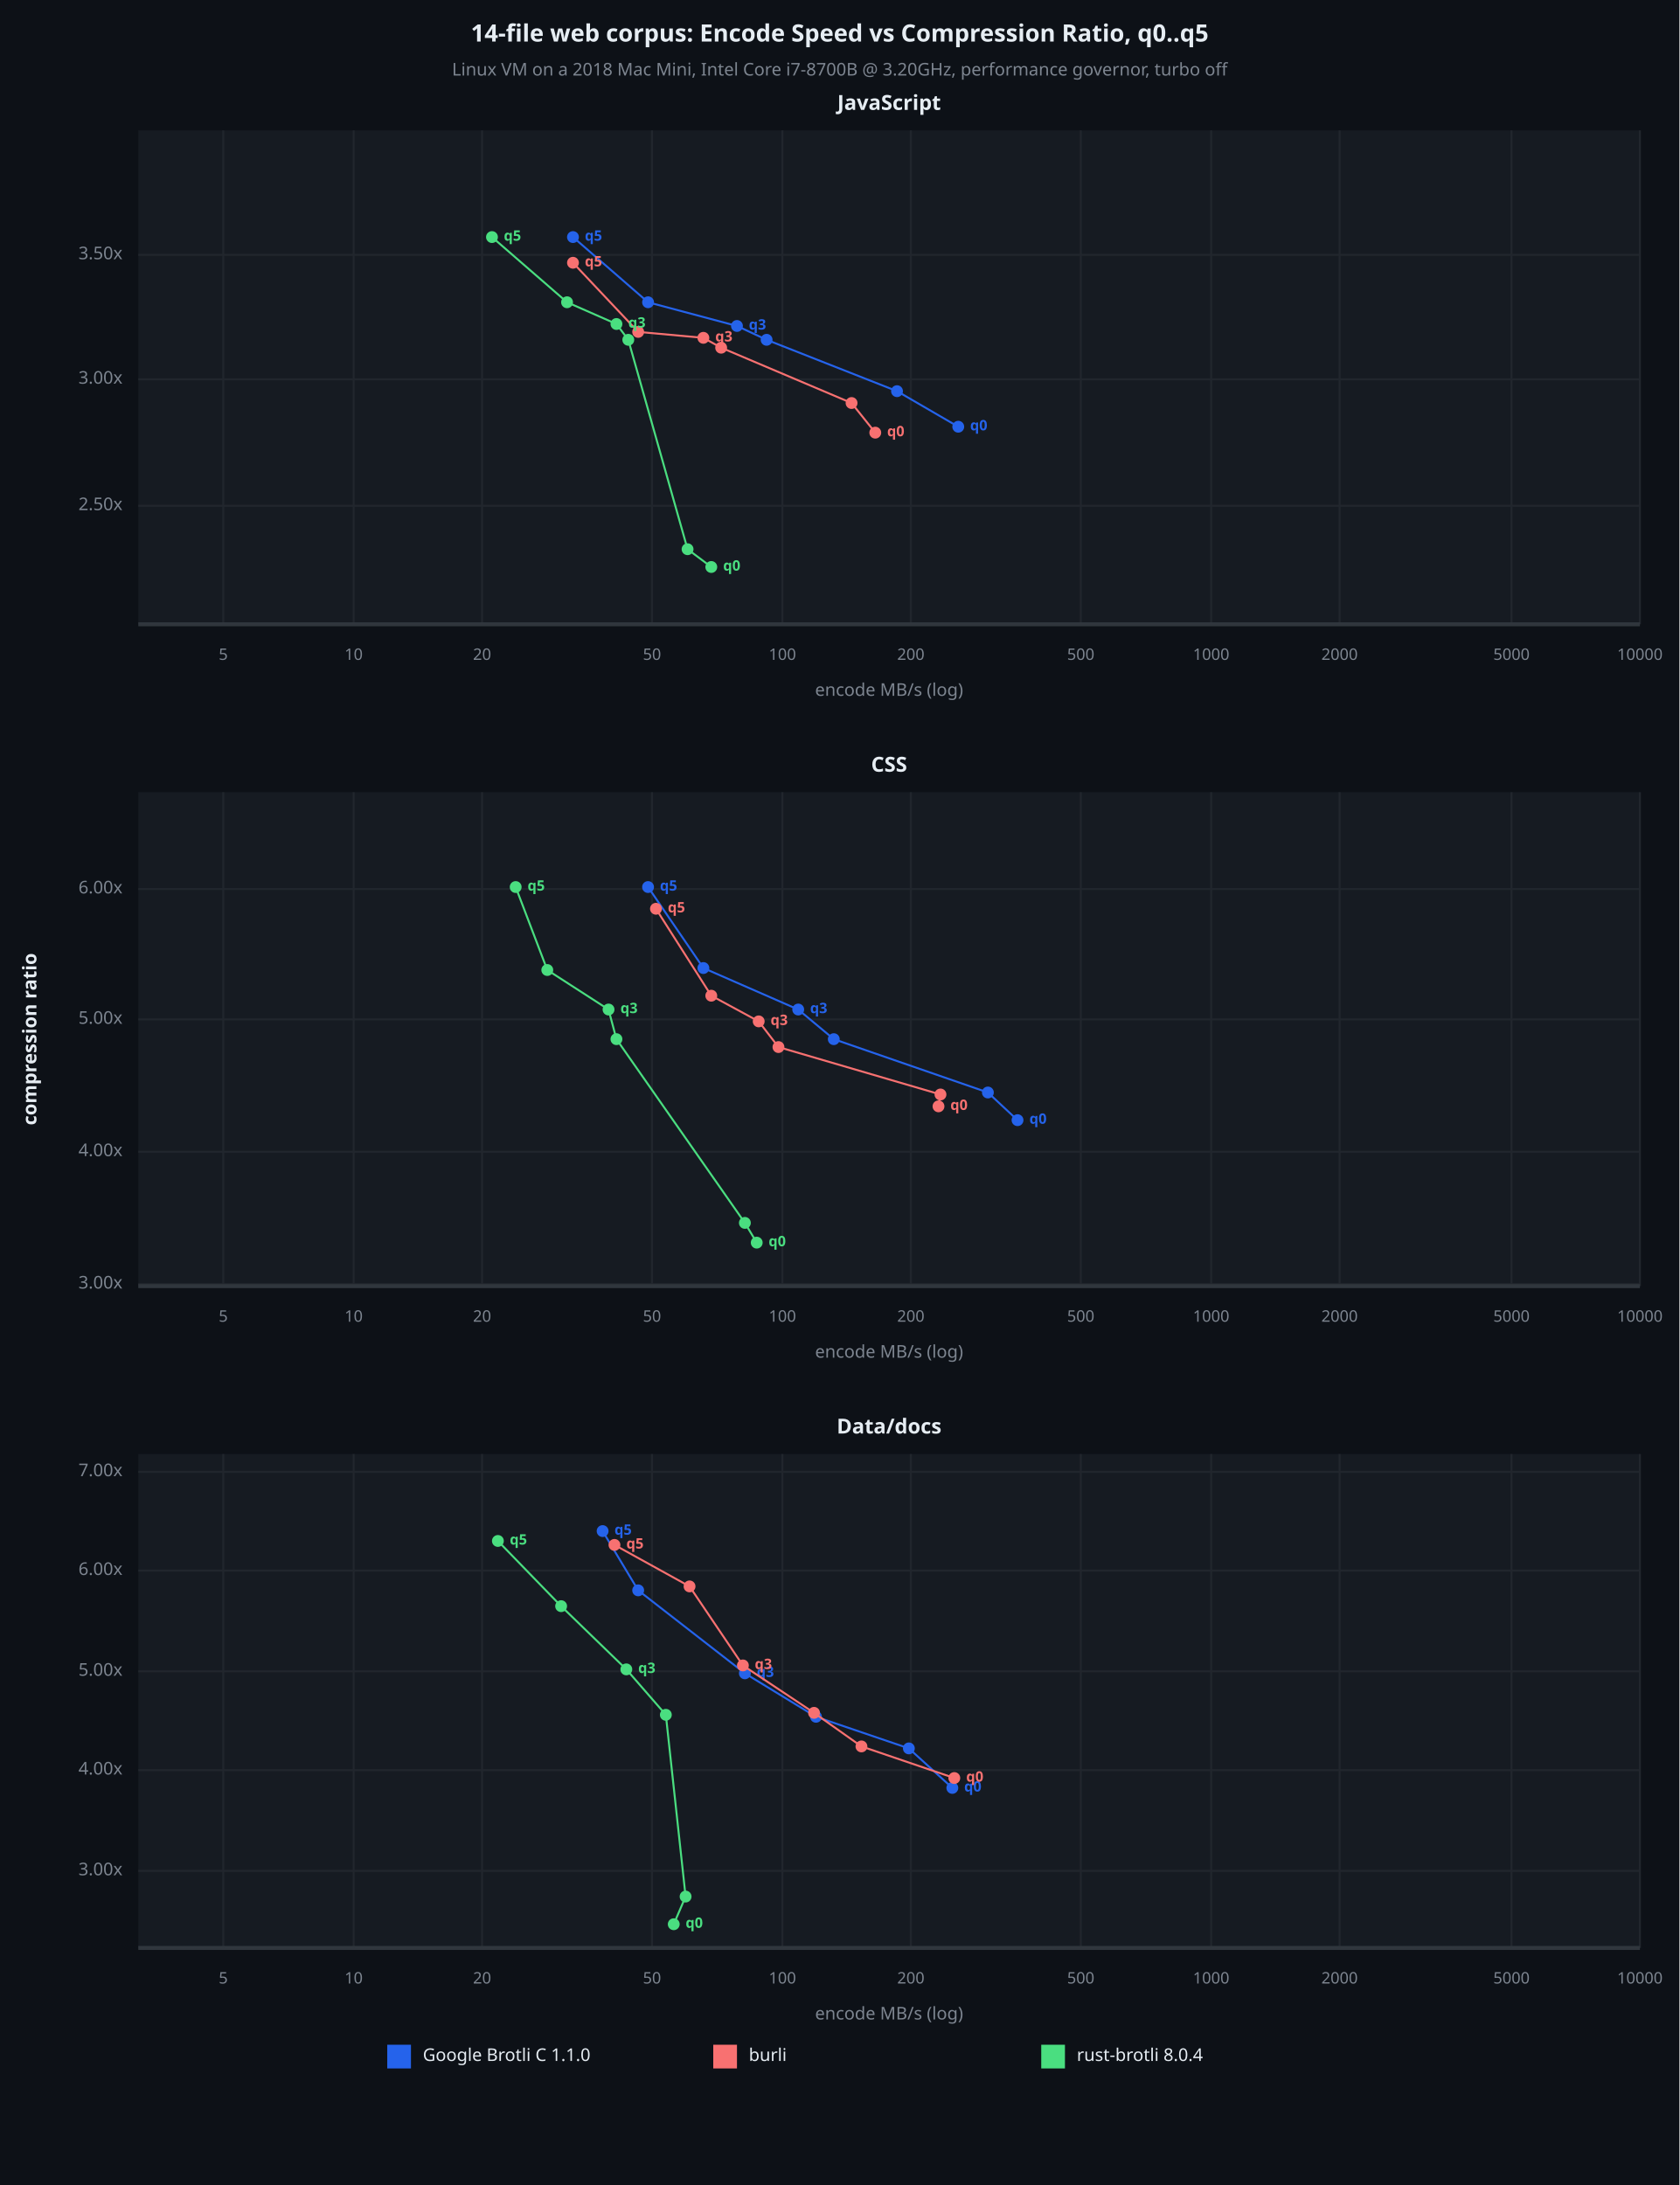
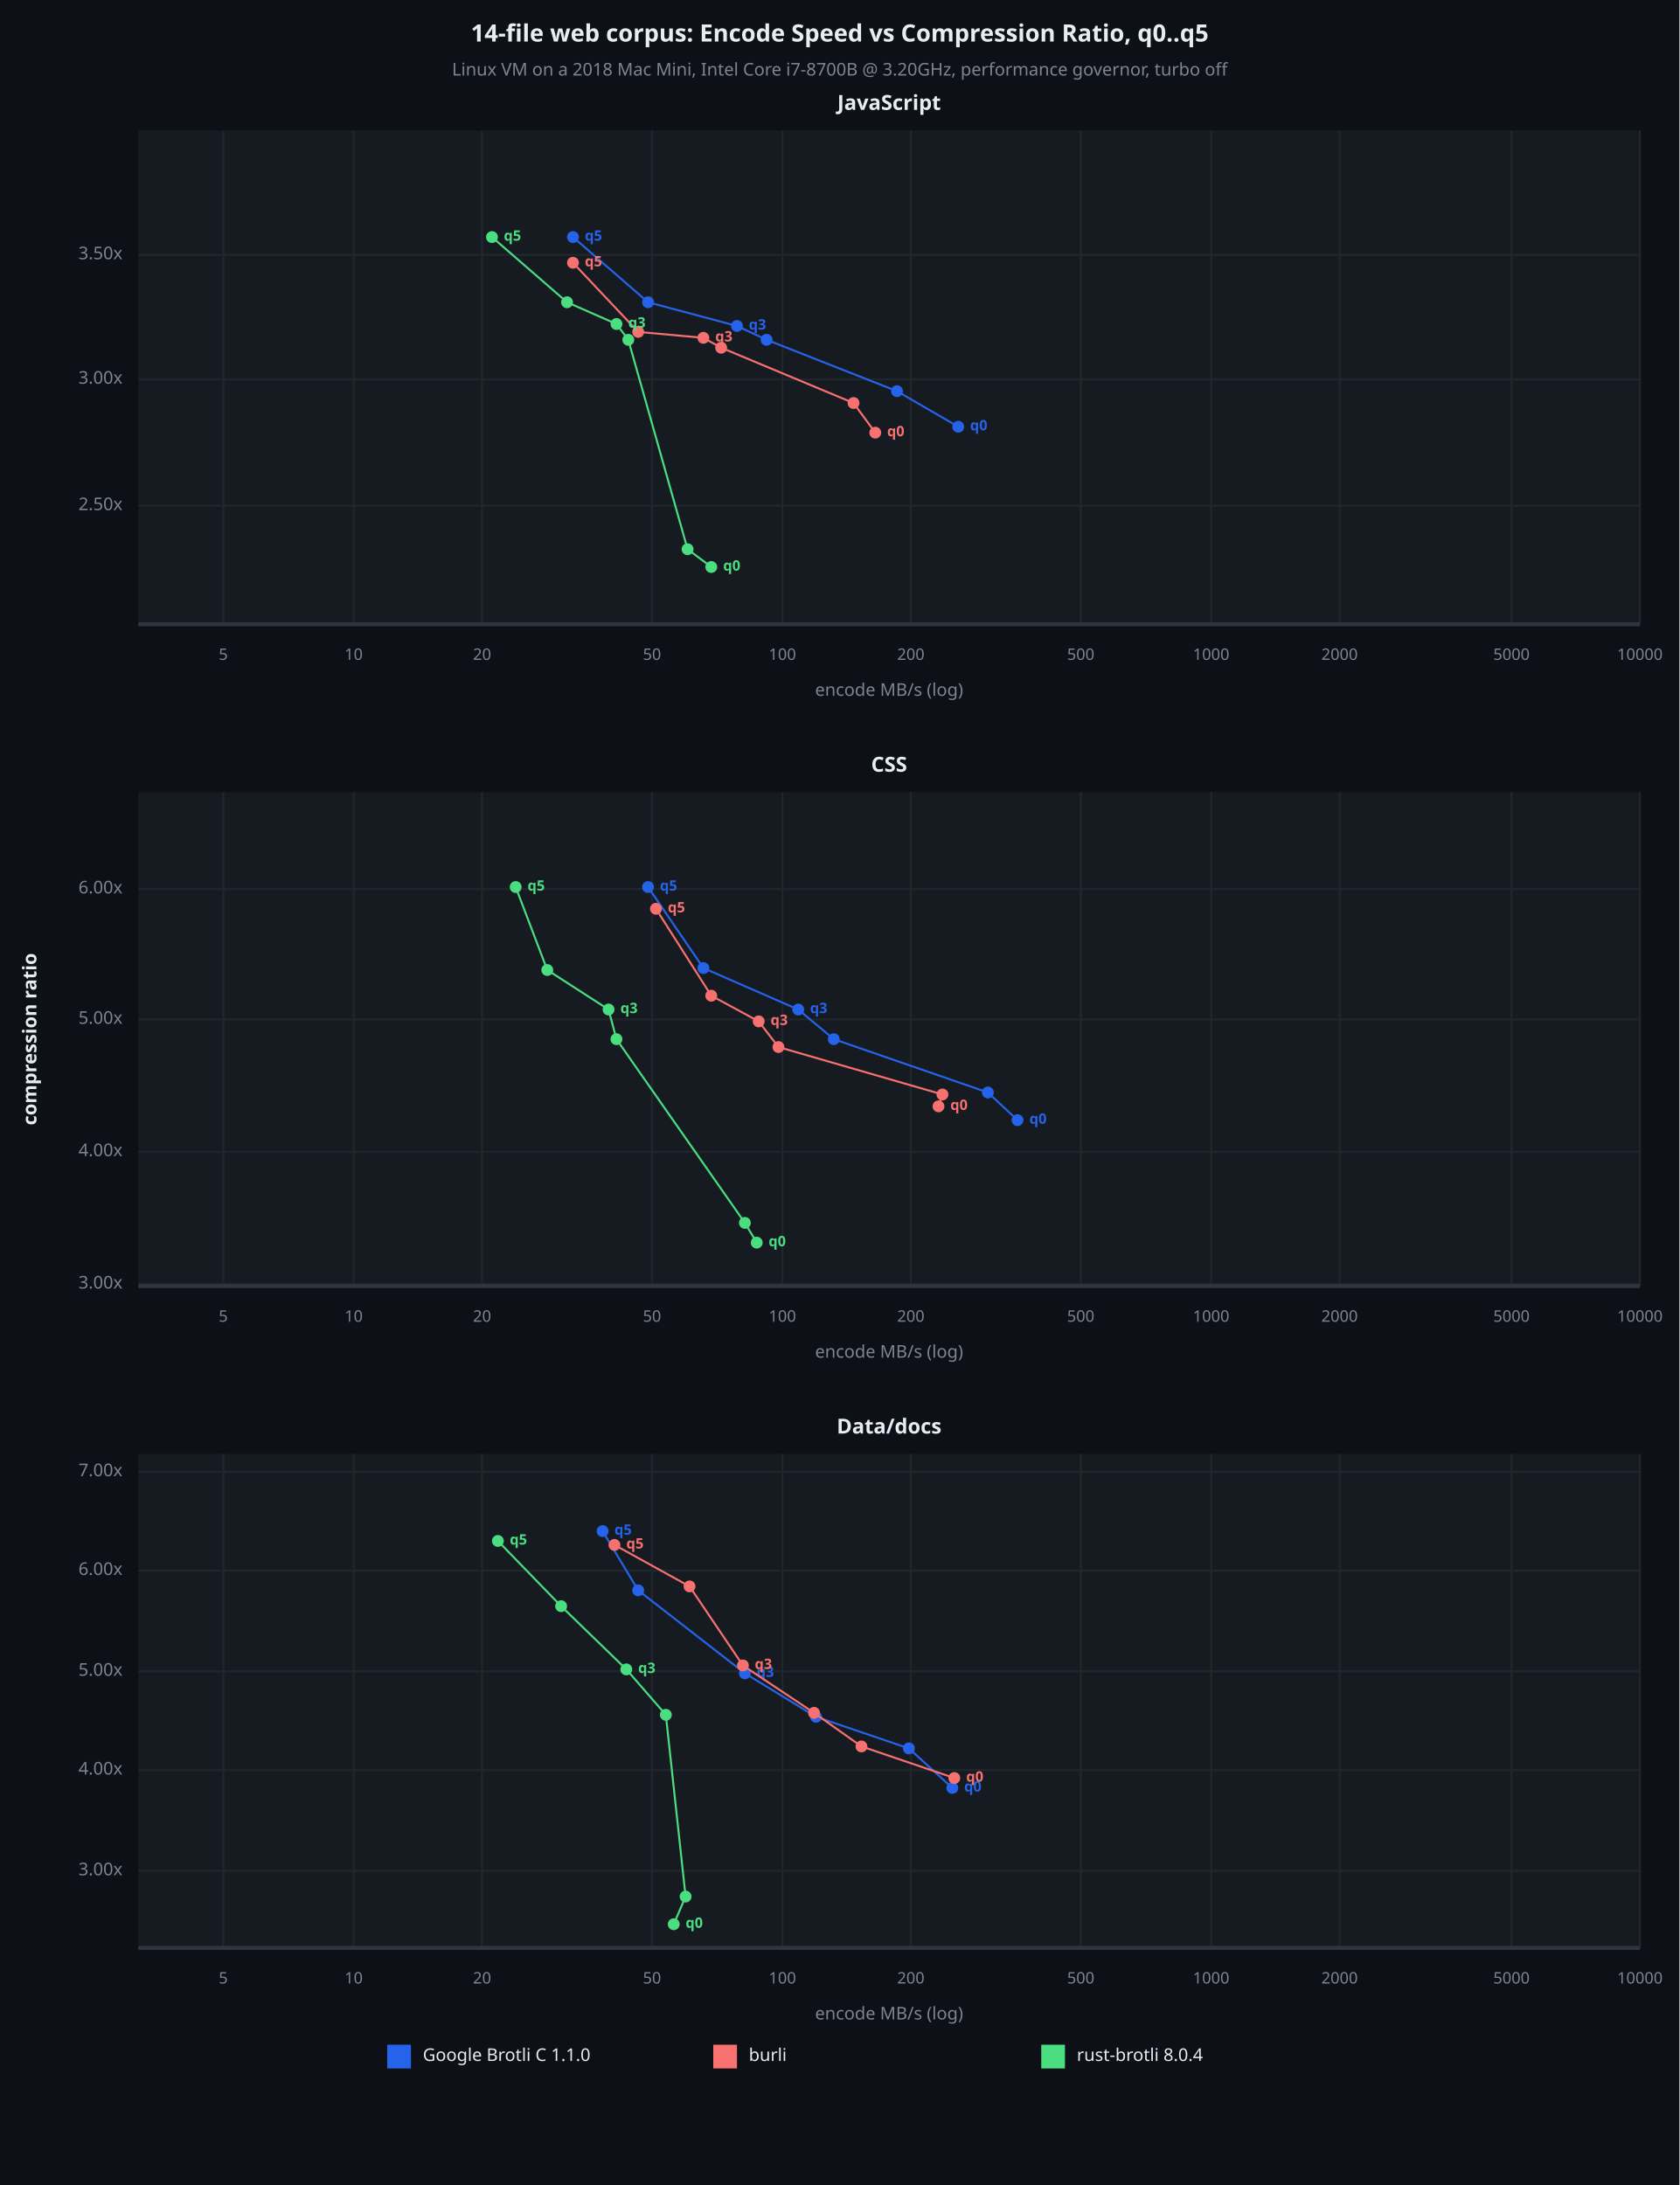
<svg xmlns="http://www.w3.org/2000/svg" viewBox="0 0 850 1106" font-family="system-ui, -apple-system, sans-serif">
  <rect x="0" y="0" width="850" height="1106" opacity="1" fill="#0D1117" stroke="none" />
  <text x="425" y="18" dy="0.5ex" text-anchor="middle" font-family="sans-serif" font-size="12.097" opacity="1" fill="#E6EDF3" font-weight="bold">
14-file web corpus: Encode Speed vs Compression Ratio, q0..q5
</text>
  <text x="425" y="36" dy="0.5ex" text-anchor="middle" font-family="sans-serif" font-size="8.871" opacity="1" fill="#7D8590">
Linux VM on a 2018 Mac Mini, Intel Core i7-8700B @ 3.20GHz, performance governor, turbo off
</text>
  <rect x="70" y="66" width="760" height="250" opacity="1" fill="#161B22" stroke="none" />
  <text x="450" y="53" dy="0.5ex" text-anchor="middle" font-family="sans-serif" font-size="10.484" opacity="1" fill="#E6EDF3" font-weight="bold">
JavaScript
</text>
  <polyline fill="none" opacity="1" stroke="#21262D" stroke-width="1" points="113,66 113,316 " />
  <text x="113" y="332" dy="0.5ex" text-anchor="middle" font-family="sans-serif" font-size="8.065" opacity="1" fill="#7D8590">
5
</text>
  <polyline fill="none" opacity="1" stroke="#21262D" stroke-width="1" points="179,66 179,316 " />
  <text x="179" y="332" dy="0.5ex" text-anchor="middle" font-family="sans-serif" font-size="8.065" opacity="1" fill="#7D8590">
10
</text>
  <polyline fill="none" opacity="1" stroke="#21262D" stroke-width="1" points="244,66 244,316 " />
  <text x="244" y="332" dy="0.5ex" text-anchor="middle" font-family="sans-serif" font-size="8.065" opacity="1" fill="#7D8590">
20
</text>
  <polyline fill="none" opacity="1" stroke="#21262D" stroke-width="1" points="330,66 330,316 " />
  <text x="330" y="332" dy="0.5ex" text-anchor="middle" font-family="sans-serif" font-size="8.065" opacity="1" fill="#7D8590">
50
</text>
  <polyline fill="none" opacity="1" stroke="#21262D" stroke-width="1" points="396,66 396,316 " />
  <text x="396" y="332" dy="0.5ex" text-anchor="middle" font-family="sans-serif" font-size="8.065" opacity="1" fill="#7D8590">
100
</text>
  <polyline fill="none" opacity="1" stroke="#21262D" stroke-width="1" points="461,66 461,316 " />
  <text x="461" y="332" dy="0.5ex" text-anchor="middle" font-family="sans-serif" font-size="8.065" opacity="1" fill="#7D8590">
200
</text>
  <polyline fill="none" opacity="1" stroke="#21262D" stroke-width="1" points="547,66 547,316 " />
  <text x="547" y="332" dy="0.5ex" text-anchor="middle" font-family="sans-serif" font-size="8.065" opacity="1" fill="#7D8590">
500
</text>
  <polyline fill="none" opacity="1" stroke="#21262D" stroke-width="1" points="613,66 613,316 " />
  <text x="613" y="332" dy="0.5ex" text-anchor="middle" font-family="sans-serif" font-size="8.065" opacity="1" fill="#7D8590">
1000
</text>
  <polyline fill="none" opacity="1" stroke="#21262D" stroke-width="1" points="678,66 678,316 " />
  <text x="678" y="332" dy="0.5ex" text-anchor="middle" font-family="sans-serif" font-size="8.065" opacity="1" fill="#7D8590">
2000
</text>
  <polyline fill="none" opacity="1" stroke="#21262D" stroke-width="1" points="765,66 765,316 " />
  <text x="765" y="332" dy="0.5ex" text-anchor="middle" font-family="sans-serif" font-size="8.065" opacity="1" fill="#7D8590">
5000
</text>
  <polyline fill="none" opacity="1" stroke="#21262D" stroke-width="1" points="830,66 830,316 " />
  <text x="830" y="332" dy="0.5ex" text-anchor="middle" font-family="sans-serif" font-size="8.065" opacity="1" fill="#7D8590">
10000
</text>
  <polyline fill="none" opacity="1" stroke="#21262D" stroke-width="1" points="70,256 830,256 " />
  <text x="62" y="256" dy="0.5ex" text-anchor="end" font-family="sans-serif" font-size="8.871" opacity="1" fill="#7D8590">
2.50x
</text>
  <polyline fill="none" opacity="1" stroke="#21262D" stroke-width="1" points="70,192 830,192 " />
  <text x="62" y="192" dy="0.5ex" text-anchor="end" font-family="sans-serif" font-size="8.871" opacity="1" fill="#7D8590">
3.00x
</text>
  <polyline fill="none" opacity="1" stroke="#21262D" stroke-width="1" points="70,129 830,129 " />
  <text x="62" y="129" dy="0.5ex" text-anchor="end" font-family="sans-serif" font-size="8.871" opacity="1" fill="#7D8590">
3.50x
</text>
  <polyline fill="none" opacity="1" stroke="#30363D" stroke-width="2" points="70,316 830,316 " />
  <polyline fill="none" opacity="1" stroke="#2563EB" stroke-width="1" points="485,216 454,198 388,172 373,165 328,153 290,120 " />
  <circle cx="485" cy="216" r="3" opacity="1" fill="#2563EB" stroke="none" stroke-width="1" />
  <text x="491" y="216" dy="0.5ex" text-anchor="start" font-family="sans-serif" font-size="7.258" opacity="1" fill="#2563EB" font-weight="bold">
q0
</text>
  <circle cx="454" cy="198" r="3" opacity="1" fill="#2563EB" stroke="none" stroke-width="1" />
  <circle cx="388" cy="172" r="3" opacity="1" fill="#2563EB" stroke="none" stroke-width="1" />
  <circle cx="373" cy="165" r="3" opacity="1" fill="#2563EB" stroke="none" stroke-width="1" />
  <text x="379" y="165" dy="0.5ex" text-anchor="start" font-family="sans-serif" font-size="7.258" opacity="1" fill="#2563EB" font-weight="bold">
q3
</text>
  <circle cx="328" cy="153" r="3" opacity="1" fill="#2563EB" stroke="none" stroke-width="1" />
  <circle cx="290" cy="120" r="3" opacity="1" fill="#2563EB" stroke="none" stroke-width="1" />
  <text x="296" y="120" dy="0.5ex" text-anchor="start" font-family="sans-serif" font-size="7.258" opacity="1" fill="#2563EB" font-weight="bold">
q5
</text>
-   <polyline fill="none" opacity="1" stroke="#F87171" stroke-width="1" points="443,219 431,204 365,176 356,171 323,168 290,133 " />
+   <polyline fill="none" opacity="1" stroke="#F87171" stroke-width="1" points="443,219 432,204 365,176 356,171 323,168 290,133 " />
  <circle cx="443" cy="219" r="3" opacity="1" fill="#F87171" stroke="none" stroke-width="1" />
  <text x="449" y="219" dy="0.5ex" text-anchor="start" font-family="sans-serif" font-size="7.258" opacity="1" fill="#F87171" font-weight="bold">
q0
</text>
-   <circle cx="431" cy="204" r="3" opacity="1" fill="#F87171" stroke="none" stroke-width="1" />
+   <circle cx="432" cy="204" r="3" opacity="1" fill="#F87171" stroke="none" stroke-width="1" />
  <circle cx="365" cy="176" r="3" opacity="1" fill="#F87171" stroke="none" stroke-width="1" />
  <circle cx="356" cy="171" r="3" opacity="1" fill="#F87171" stroke="none" stroke-width="1" />
  <text x="362" y="171" dy="0.5ex" text-anchor="start" font-family="sans-serif" font-size="7.258" opacity="1" fill="#F87171" font-weight="bold">
q3
</text>
  <circle cx="323" cy="168" r="3" opacity="1" fill="#F87171" stroke="none" stroke-width="1" />
  <circle cx="290" cy="133" r="3" opacity="1" fill="#F87171" stroke="none" stroke-width="1" />
  <text x="296" y="133" dy="0.5ex" text-anchor="start" font-family="sans-serif" font-size="7.258" opacity="1" fill="#F87171" font-weight="bold">
q5
</text>
  <polyline fill="none" opacity="1" stroke="#4ADE80" stroke-width="1" points="360,287 348,278 318,172 312,164 287,153 249,120 " />
  <circle cx="360" cy="287" r="3" opacity="1" fill="#4ADE80" stroke="none" stroke-width="1" />
  <text x="366" y="287" dy="0.5ex" text-anchor="start" font-family="sans-serif" font-size="7.258" opacity="1" fill="#4ADE80" font-weight="bold">
q0
</text>
  <circle cx="348" cy="278" r="3" opacity="1" fill="#4ADE80" stroke="none" stroke-width="1" />
  <circle cx="318" cy="172" r="3" opacity="1" fill="#4ADE80" stroke="none" stroke-width="1" />
  <circle cx="312" cy="164" r="3" opacity="1" fill="#4ADE80" stroke="none" stroke-width="1" />
  <text x="318" y="164" dy="0.5ex" text-anchor="start" font-family="sans-serif" font-size="7.258" opacity="1" fill="#4ADE80" font-weight="bold">
q3
</text>
  <circle cx="287" cy="153" r="3" opacity="1" fill="#4ADE80" stroke="none" stroke-width="1" />
  <circle cx="249" cy="120" r="3" opacity="1" fill="#4ADE80" stroke="none" stroke-width="1" />
  <text x="255" y="120" dy="0.5ex" text-anchor="start" font-family="sans-serif" font-size="7.258" opacity="1" fill="#4ADE80" font-weight="bold">
q5
</text>
  <text x="450" y="350" dy="0.5ex" text-anchor="middle" font-family="sans-serif" font-size="8.871" opacity="1" fill="#7D8590">
encode MB/s (log)
</text>
  <rect x="70" y="401" width="760" height="250" opacity="1" fill="#161B22" stroke="none" />
  <text x="450" y="388" dy="0.5ex" text-anchor="middle" font-family="sans-serif" font-size="10.484" opacity="1" fill="#E6EDF3" font-weight="bold">
CSS
</text>
  <polyline fill="none" opacity="1" stroke="#21262D" stroke-width="1" points="113,401 113,651 " />
  <text x="113" y="667" dy="0.5ex" text-anchor="middle" font-family="sans-serif" font-size="8.065" opacity="1" fill="#7D8590">
5
</text>
  <polyline fill="none" opacity="1" stroke="#21262D" stroke-width="1" points="179,401 179,651 " />
  <text x="179" y="667" dy="0.5ex" text-anchor="middle" font-family="sans-serif" font-size="8.065" opacity="1" fill="#7D8590">
10
</text>
  <polyline fill="none" opacity="1" stroke="#21262D" stroke-width="1" points="244,401 244,651 " />
  <text x="244" y="667" dy="0.5ex" text-anchor="middle" font-family="sans-serif" font-size="8.065" opacity="1" fill="#7D8590">
20
</text>
  <polyline fill="none" opacity="1" stroke="#21262D" stroke-width="1" points="330,401 330,651 " />
  <text x="330" y="667" dy="0.5ex" text-anchor="middle" font-family="sans-serif" font-size="8.065" opacity="1" fill="#7D8590">
50
</text>
  <polyline fill="none" opacity="1" stroke="#21262D" stroke-width="1" points="396,401 396,651 " />
  <text x="396" y="667" dy="0.5ex" text-anchor="middle" font-family="sans-serif" font-size="8.065" opacity="1" fill="#7D8590">
100
</text>
  <polyline fill="none" opacity="1" stroke="#21262D" stroke-width="1" points="461,401 461,651 " />
  <text x="461" y="667" dy="0.5ex" text-anchor="middle" font-family="sans-serif" font-size="8.065" opacity="1" fill="#7D8590">
200
</text>
  <polyline fill="none" opacity="1" stroke="#21262D" stroke-width="1" points="547,401 547,651 " />
  <text x="547" y="667" dy="0.5ex" text-anchor="middle" font-family="sans-serif" font-size="8.065" opacity="1" fill="#7D8590">
500
</text>
  <polyline fill="none" opacity="1" stroke="#21262D" stroke-width="1" points="613,401 613,651 " />
  <text x="613" y="667" dy="0.5ex" text-anchor="middle" font-family="sans-serif" font-size="8.065" opacity="1" fill="#7D8590">
1000
</text>
  <polyline fill="none" opacity="1" stroke="#21262D" stroke-width="1" points="678,401 678,651 " />
  <text x="678" y="667" dy="0.5ex" text-anchor="middle" font-family="sans-serif" font-size="8.065" opacity="1" fill="#7D8590">
2000
</text>
  <polyline fill="none" opacity="1" stroke="#21262D" stroke-width="1" points="765,401 765,651 " />
  <text x="765" y="667" dy="0.5ex" text-anchor="middle" font-family="sans-serif" font-size="8.065" opacity="1" fill="#7D8590">
5000
</text>
  <polyline fill="none" opacity="1" stroke="#21262D" stroke-width="1" points="830,401 830,651 " />
  <text x="830" y="667" dy="0.5ex" text-anchor="middle" font-family="sans-serif" font-size="8.065" opacity="1" fill="#7D8590">
10000
</text>
  <polyline fill="none" opacity="1" stroke="#21262D" stroke-width="1" points="70,650 830,650 " />
  <text x="62" y="650" dy="0.5ex" text-anchor="end" font-family="sans-serif" font-size="8.871" opacity="1" fill="#7D8590">
3.00x
</text>
  <polyline fill="none" opacity="1" stroke="#21262D" stroke-width="1" points="70,583 830,583 " />
  <text x="62" y="583" dy="0.5ex" text-anchor="end" font-family="sans-serif" font-size="8.871" opacity="1" fill="#7D8590">
4.00x
</text>
  <polyline fill="none" opacity="1" stroke="#21262D" stroke-width="1" points="70,516 830,516 " />
  <text x="62" y="516" dy="0.5ex" text-anchor="end" font-family="sans-serif" font-size="8.871" opacity="1" fill="#7D8590">
5.00x
</text>
  <polyline fill="none" opacity="1" stroke="#21262D" stroke-width="1" points="70,450 830,450 " />
  <text x="62" y="450" dy="0.5ex" text-anchor="end" font-family="sans-serif" font-size="8.871" opacity="1" fill="#7D8590">
6.00x
</text>
  <polyline fill="none" opacity="1" stroke="#30363D" stroke-width="2" points="70,651 830,651 " />
  <polyline fill="none" opacity="1" stroke="#2563EB" stroke-width="1" points="515,567 500,553 422,526 404,511 356,490 328,449 " />
  <circle cx="515" cy="567" r="3" opacity="1" fill="#2563EB" stroke="none" stroke-width="1" />
  <text x="521" y="567" dy="0.5ex" text-anchor="start" font-family="sans-serif" font-size="7.258" opacity="1" fill="#2563EB" font-weight="bold">
q0
</text>
  <circle cx="500" cy="553" r="3" opacity="1" fill="#2563EB" stroke="none" stroke-width="1" />
  <circle cx="422" cy="526" r="3" opacity="1" fill="#2563EB" stroke="none" stroke-width="1" />
  <circle cx="404" cy="511" r="3" opacity="1" fill="#2563EB" stroke="none" stroke-width="1" />
  <text x="410" y="511" dy="0.5ex" text-anchor="start" font-family="sans-serif" font-size="7.258" opacity="1" fill="#2563EB" font-weight="bold">
q3
</text>
  <circle cx="356" cy="490" r="3" opacity="1" fill="#2563EB" stroke="none" stroke-width="1" />
  <circle cx="328" cy="449" r="3" opacity="1" fill="#2563EB" stroke="none" stroke-width="1" />
  <text x="334" y="449" dy="0.5ex" text-anchor="start" font-family="sans-serif" font-size="7.258" opacity="1" fill="#2563EB" font-weight="bold">
q5
</text>
-   <polyline fill="none" opacity="1" stroke="#F87171" stroke-width="1" points="475,560 476,554 394,530 384,517 360,504 332,460 " />
+   <polyline fill="none" opacity="1" stroke="#F87171" stroke-width="1" points="475,560 477,554 394,530 384,517 360,504 332,460 " />
  <circle cx="475" cy="560" r="3" opacity="1" fill="#F87171" stroke="none" stroke-width="1" />
  <text x="481" y="560" dy="0.5ex" text-anchor="start" font-family="sans-serif" font-size="7.258" opacity="1" fill="#F87171" font-weight="bold">
q0
</text>
-   <circle cx="476" cy="554" r="3" opacity="1" fill="#F87171" stroke="none" stroke-width="1" />
+   <circle cx="477" cy="554" r="3" opacity="1" fill="#F87171" stroke="none" stroke-width="1" />
  <circle cx="394" cy="530" r="3" opacity="1" fill="#F87171" stroke="none" stroke-width="1" />
  <circle cx="384" cy="517" r="3" opacity="1" fill="#F87171" stroke="none" stroke-width="1" />
  <text x="390" y="517" dy="0.5ex" text-anchor="start" font-family="sans-serif" font-size="7.258" opacity="1" fill="#F87171" font-weight="bold">
q3
</text>
  <circle cx="360" cy="504" r="3" opacity="1" fill="#F87171" stroke="none" stroke-width="1" />
  <circle cx="332" cy="460" r="3" opacity="1" fill="#F87171" stroke="none" stroke-width="1" />
  <text x="338" y="460" dy="0.5ex" text-anchor="start" font-family="sans-serif" font-size="7.258" opacity="1" fill="#F87171" font-weight="bold">
q5
</text>
  <polyline fill="none" opacity="1" stroke="#4ADE80" stroke-width="1" points="383,629 377,619 312,526 308,511 277,491 261,449 " />
  <circle cx="383" cy="629" r="3" opacity="1" fill="#4ADE80" stroke="none" stroke-width="1" />
  <text x="389" y="629" dy="0.5ex" text-anchor="start" font-family="sans-serif" font-size="7.258" opacity="1" fill="#4ADE80" font-weight="bold">
q0
</text>
  <circle cx="377" cy="619" r="3" opacity="1" fill="#4ADE80" stroke="none" stroke-width="1" />
  <circle cx="312" cy="526" r="3" opacity="1" fill="#4ADE80" stroke="none" stroke-width="1" />
  <circle cx="308" cy="511" r="3" opacity="1" fill="#4ADE80" stroke="none" stroke-width="1" />
  <text x="314" y="511" dy="0.5ex" text-anchor="start" font-family="sans-serif" font-size="7.258" opacity="1" fill="#4ADE80" font-weight="bold">
q3
</text>
  <circle cx="277" cy="491" r="3" opacity="1" fill="#4ADE80" stroke="none" stroke-width="1" />
  <circle cx="261" cy="449" r="3" opacity="1" fill="#4ADE80" stroke="none" stroke-width="1" />
  <text x="267" y="449" dy="0.5ex" text-anchor="start" font-family="sans-serif" font-size="7.258" opacity="1" fill="#4ADE80" font-weight="bold">
q5
</text>
  <text x="450" y="685" dy="0.5ex" text-anchor="middle" font-family="sans-serif" font-size="8.871" opacity="1" fill="#7D8590">
encode MB/s (log)
</text>
  <rect x="70" y="736" width="760" height="250" opacity="1" fill="#161B22" stroke="none" />
  <text x="450" y="723" dy="0.5ex" text-anchor="middle" font-family="sans-serif" font-size="10.484" opacity="1" fill="#E6EDF3" font-weight="bold">
Data/docs
</text>
  <polyline fill="none" opacity="1" stroke="#21262D" stroke-width="1" points="113,736 113,986 " />
  <text x="113" y="1002" dy="0.5ex" text-anchor="middle" font-family="sans-serif" font-size="8.065" opacity="1" fill="#7D8590">
5
</text>
  <polyline fill="none" opacity="1" stroke="#21262D" stroke-width="1" points="179,736 179,986 " />
  <text x="179" y="1002" dy="0.5ex" text-anchor="middle" font-family="sans-serif" font-size="8.065" opacity="1" fill="#7D8590">
10
</text>
  <polyline fill="none" opacity="1" stroke="#21262D" stroke-width="1" points="244,736 244,986 " />
  <text x="244" y="1002" dy="0.5ex" text-anchor="middle" font-family="sans-serif" font-size="8.065" opacity="1" fill="#7D8590">
20
</text>
  <polyline fill="none" opacity="1" stroke="#21262D" stroke-width="1" points="330,736 330,986 " />
  <text x="330" y="1002" dy="0.5ex" text-anchor="middle" font-family="sans-serif" font-size="8.065" opacity="1" fill="#7D8590">
50
</text>
  <polyline fill="none" opacity="1" stroke="#21262D" stroke-width="1" points="396,736 396,986 " />
  <text x="396" y="1002" dy="0.5ex" text-anchor="middle" font-family="sans-serif" font-size="8.065" opacity="1" fill="#7D8590">
100
</text>
  <polyline fill="none" opacity="1" stroke="#21262D" stroke-width="1" points="461,736 461,986 " />
  <text x="461" y="1002" dy="0.5ex" text-anchor="middle" font-family="sans-serif" font-size="8.065" opacity="1" fill="#7D8590">
200
</text>
  <polyline fill="none" opacity="1" stroke="#21262D" stroke-width="1" points="547,736 547,986 " />
  <text x="547" y="1002" dy="0.5ex" text-anchor="middle" font-family="sans-serif" font-size="8.065" opacity="1" fill="#7D8590">
500
</text>
  <polyline fill="none" opacity="1" stroke="#21262D" stroke-width="1" points="613,736 613,986 " />
  <text x="613" y="1002" dy="0.5ex" text-anchor="middle" font-family="sans-serif" font-size="8.065" opacity="1" fill="#7D8590">
1000
</text>
  <polyline fill="none" opacity="1" stroke="#21262D" stroke-width="1" points="678,736 678,986 " />
  <text x="678" y="1002" dy="0.5ex" text-anchor="middle" font-family="sans-serif" font-size="8.065" opacity="1" fill="#7D8590">
2000
</text>
  <polyline fill="none" opacity="1" stroke="#21262D" stroke-width="1" points="765,736 765,986 " />
  <text x="765" y="1002" dy="0.5ex" text-anchor="middle" font-family="sans-serif" font-size="8.065" opacity="1" fill="#7D8590">
5000
</text>
  <polyline fill="none" opacity="1" stroke="#21262D" stroke-width="1" points="830,736 830,986 " />
  <text x="830" y="1002" dy="0.5ex" text-anchor="middle" font-family="sans-serif" font-size="8.065" opacity="1" fill="#7D8590">
10000
</text>
  <polyline fill="none" opacity="1" stroke="#21262D" stroke-width="1" points="70,947 830,947 " />
  <text x="62" y="947" dy="0.5ex" text-anchor="end" font-family="sans-serif" font-size="8.871" opacity="1" fill="#7D8590">
3.00x
</text>
  <polyline fill="none" opacity="1" stroke="#21262D" stroke-width="1" points="70,896 830,896 " />
  <text x="62" y="896" dy="0.5ex" text-anchor="end" font-family="sans-serif" font-size="8.871" opacity="1" fill="#7D8590">
4.00x
</text>
  <polyline fill="none" opacity="1" stroke="#21262D" stroke-width="1" points="70,846 830,846 " />
  <text x="62" y="846" dy="0.5ex" text-anchor="end" font-family="sans-serif" font-size="8.871" opacity="1" fill="#7D8590">
5.00x
</text>
  <polyline fill="none" opacity="1" stroke="#21262D" stroke-width="1" points="70,795 830,795 " />
  <text x="62" y="795" dy="0.5ex" text-anchor="end" font-family="sans-serif" font-size="8.871" opacity="1" fill="#7D8590">
6.00x
</text>
  <polyline fill="none" opacity="1" stroke="#21262D" stroke-width="1" points="70,745 830,745 " />
  <text x="62" y="745" dy="0.5ex" text-anchor="end" font-family="sans-serif" font-size="8.871" opacity="1" fill="#7D8590">
7.00x
</text>
  <polyline fill="none" opacity="1" stroke="#30363D" stroke-width="2" points="70,986 830,986 " />
  <polyline fill="none" opacity="1" stroke="#2563EB" stroke-width="1" points="482,905 460,885 413,869 377,847 323,805 305,775 " />
  <circle cx="482" cy="905" r="3" opacity="1" fill="#2563EB" stroke="none" stroke-width="1" />
  <text x="488" y="905" dy="0.5ex" text-anchor="start" font-family="sans-serif" font-size="7.258" opacity="1" fill="#2563EB" font-weight="bold">
q0
</text>
  <circle cx="460" cy="885" r="3" opacity="1" fill="#2563EB" stroke="none" stroke-width="1" />
  <circle cx="413" cy="869" r="3" opacity="1" fill="#2563EB" stroke="none" stroke-width="1" />
  <circle cx="377" cy="847" r="3" opacity="1" fill="#2563EB" stroke="none" stroke-width="1" />
  <text x="383" y="847" dy="0.5ex" text-anchor="start" font-family="sans-serif" font-size="7.258" opacity="1" fill="#2563EB" font-weight="bold">
q3
</text>
  <circle cx="323" cy="805" r="3" opacity="1" fill="#2563EB" stroke="none" stroke-width="1" />
  <circle cx="305" cy="775" r="3" opacity="1" fill="#2563EB" stroke="none" stroke-width="1" />
  <text x="311" y="775" dy="0.5ex" text-anchor="start" font-family="sans-serif" font-size="7.258" opacity="1" fill="#2563EB" font-weight="bold">
q5
</text>
  <polyline fill="none" opacity="1" stroke="#F87171" stroke-width="1" points="483,900 436,884 412,867 376,843 349,803 311,782 " />
  <circle cx="483" cy="900" r="3" opacity="1" fill="#F87171" stroke="none" stroke-width="1" />
  <text x="489" y="900" dy="0.5ex" text-anchor="start" font-family="sans-serif" font-size="7.258" opacity="1" fill="#F87171" font-weight="bold">
q0
</text>
  <circle cx="436" cy="884" r="3" opacity="1" fill="#F87171" stroke="none" stroke-width="1" />
  <circle cx="412" cy="867" r="3" opacity="1" fill="#F87171" stroke="none" stroke-width="1" />
  <circle cx="376" cy="843" r="3" opacity="1" fill="#F87171" stroke="none" stroke-width="1" />
  <text x="382" y="843" dy="0.5ex" text-anchor="start" font-family="sans-serif" font-size="7.258" opacity="1" fill="#F87171" font-weight="bold">
q3
</text>
  <circle cx="349" cy="803" r="3" opacity="1" fill="#F87171" stroke="none" stroke-width="1" />
  <circle cx="311" cy="782" r="3" opacity="1" fill="#F87171" stroke="none" stroke-width="1" />
  <text x="317" y="782" dy="0.5ex" text-anchor="start" font-family="sans-serif" font-size="7.258" opacity="1" fill="#F87171" font-weight="bold">
q5
</text>
  <polyline fill="none" opacity="1" stroke="#4ADE80" stroke-width="1" points="341,974 347,960 337,868 317,845 284,813 252,780 " />
  <circle cx="341" cy="974" r="3" opacity="1" fill="#4ADE80" stroke="none" stroke-width="1" />
  <text x="347" y="974" dy="0.5ex" text-anchor="start" font-family="sans-serif" font-size="7.258" opacity="1" fill="#4ADE80" font-weight="bold">
q0
</text>
  <circle cx="347" cy="960" r="3" opacity="1" fill="#4ADE80" stroke="none" stroke-width="1" />
  <circle cx="337" cy="868" r="3" opacity="1" fill="#4ADE80" stroke="none" stroke-width="1" />
  <circle cx="317" cy="845" r="3" opacity="1" fill="#4ADE80" stroke="none" stroke-width="1" />
  <text x="323" y="845" dy="0.5ex" text-anchor="start" font-family="sans-serif" font-size="7.258" opacity="1" fill="#4ADE80" font-weight="bold">
q3
</text>
  <circle cx="284" cy="813" r="3" opacity="1" fill="#4ADE80" stroke="none" stroke-width="1" />
  <circle cx="252" cy="780" r="3" opacity="1" fill="#4ADE80" stroke="none" stroke-width="1" />
  <text x="258" y="780" dy="0.5ex" text-anchor="start" font-family="sans-serif" font-size="7.258" opacity="1" fill="#4ADE80" font-weight="bold">
q5
</text>
  <text x="450" y="1020" dy="0.5ex" text-anchor="middle" font-family="sans-serif" font-size="8.871" opacity="1" fill="#7D8590">
encode MB/s (log)
</text>
  <text x="16" y="526" dy="0.5ex" text-anchor="middle" font-family="sans-serif" font-size="9.677" opacity="1" fill="#E6EDF3" font-weight="bold" transform="rotate(270, 16, 526)">
compression ratio
</text>
  <rect x="196" y="1035" width="12" height="12" opacity="1" fill="#2563EB" stroke="none" />
  <text x="214" y="1041" dy="0.5ex" text-anchor="start" font-family="sans-serif" font-size="8.871" opacity="1" fill="#E6EDF3">
Google Brotli C 1.1.0
</text>
  <rect x="361" y="1035" width="12" height="12" opacity="1" fill="#F87171" stroke="none" />
  <text x="379" y="1041" dy="0.5ex" text-anchor="start" font-family="sans-serif" font-size="8.871" opacity="1" fill="#E6EDF3">
burli
</text>
  <rect x="527" y="1035" width="12" height="12" opacity="1" fill="#4ADE80" stroke="none" />
  <text x="545" y="1041" dy="0.5ex" text-anchor="start" font-family="sans-serif" font-size="8.871" opacity="1" fill="#E6EDF3">
rust-brotli 8.0.4
</text>
</svg>
